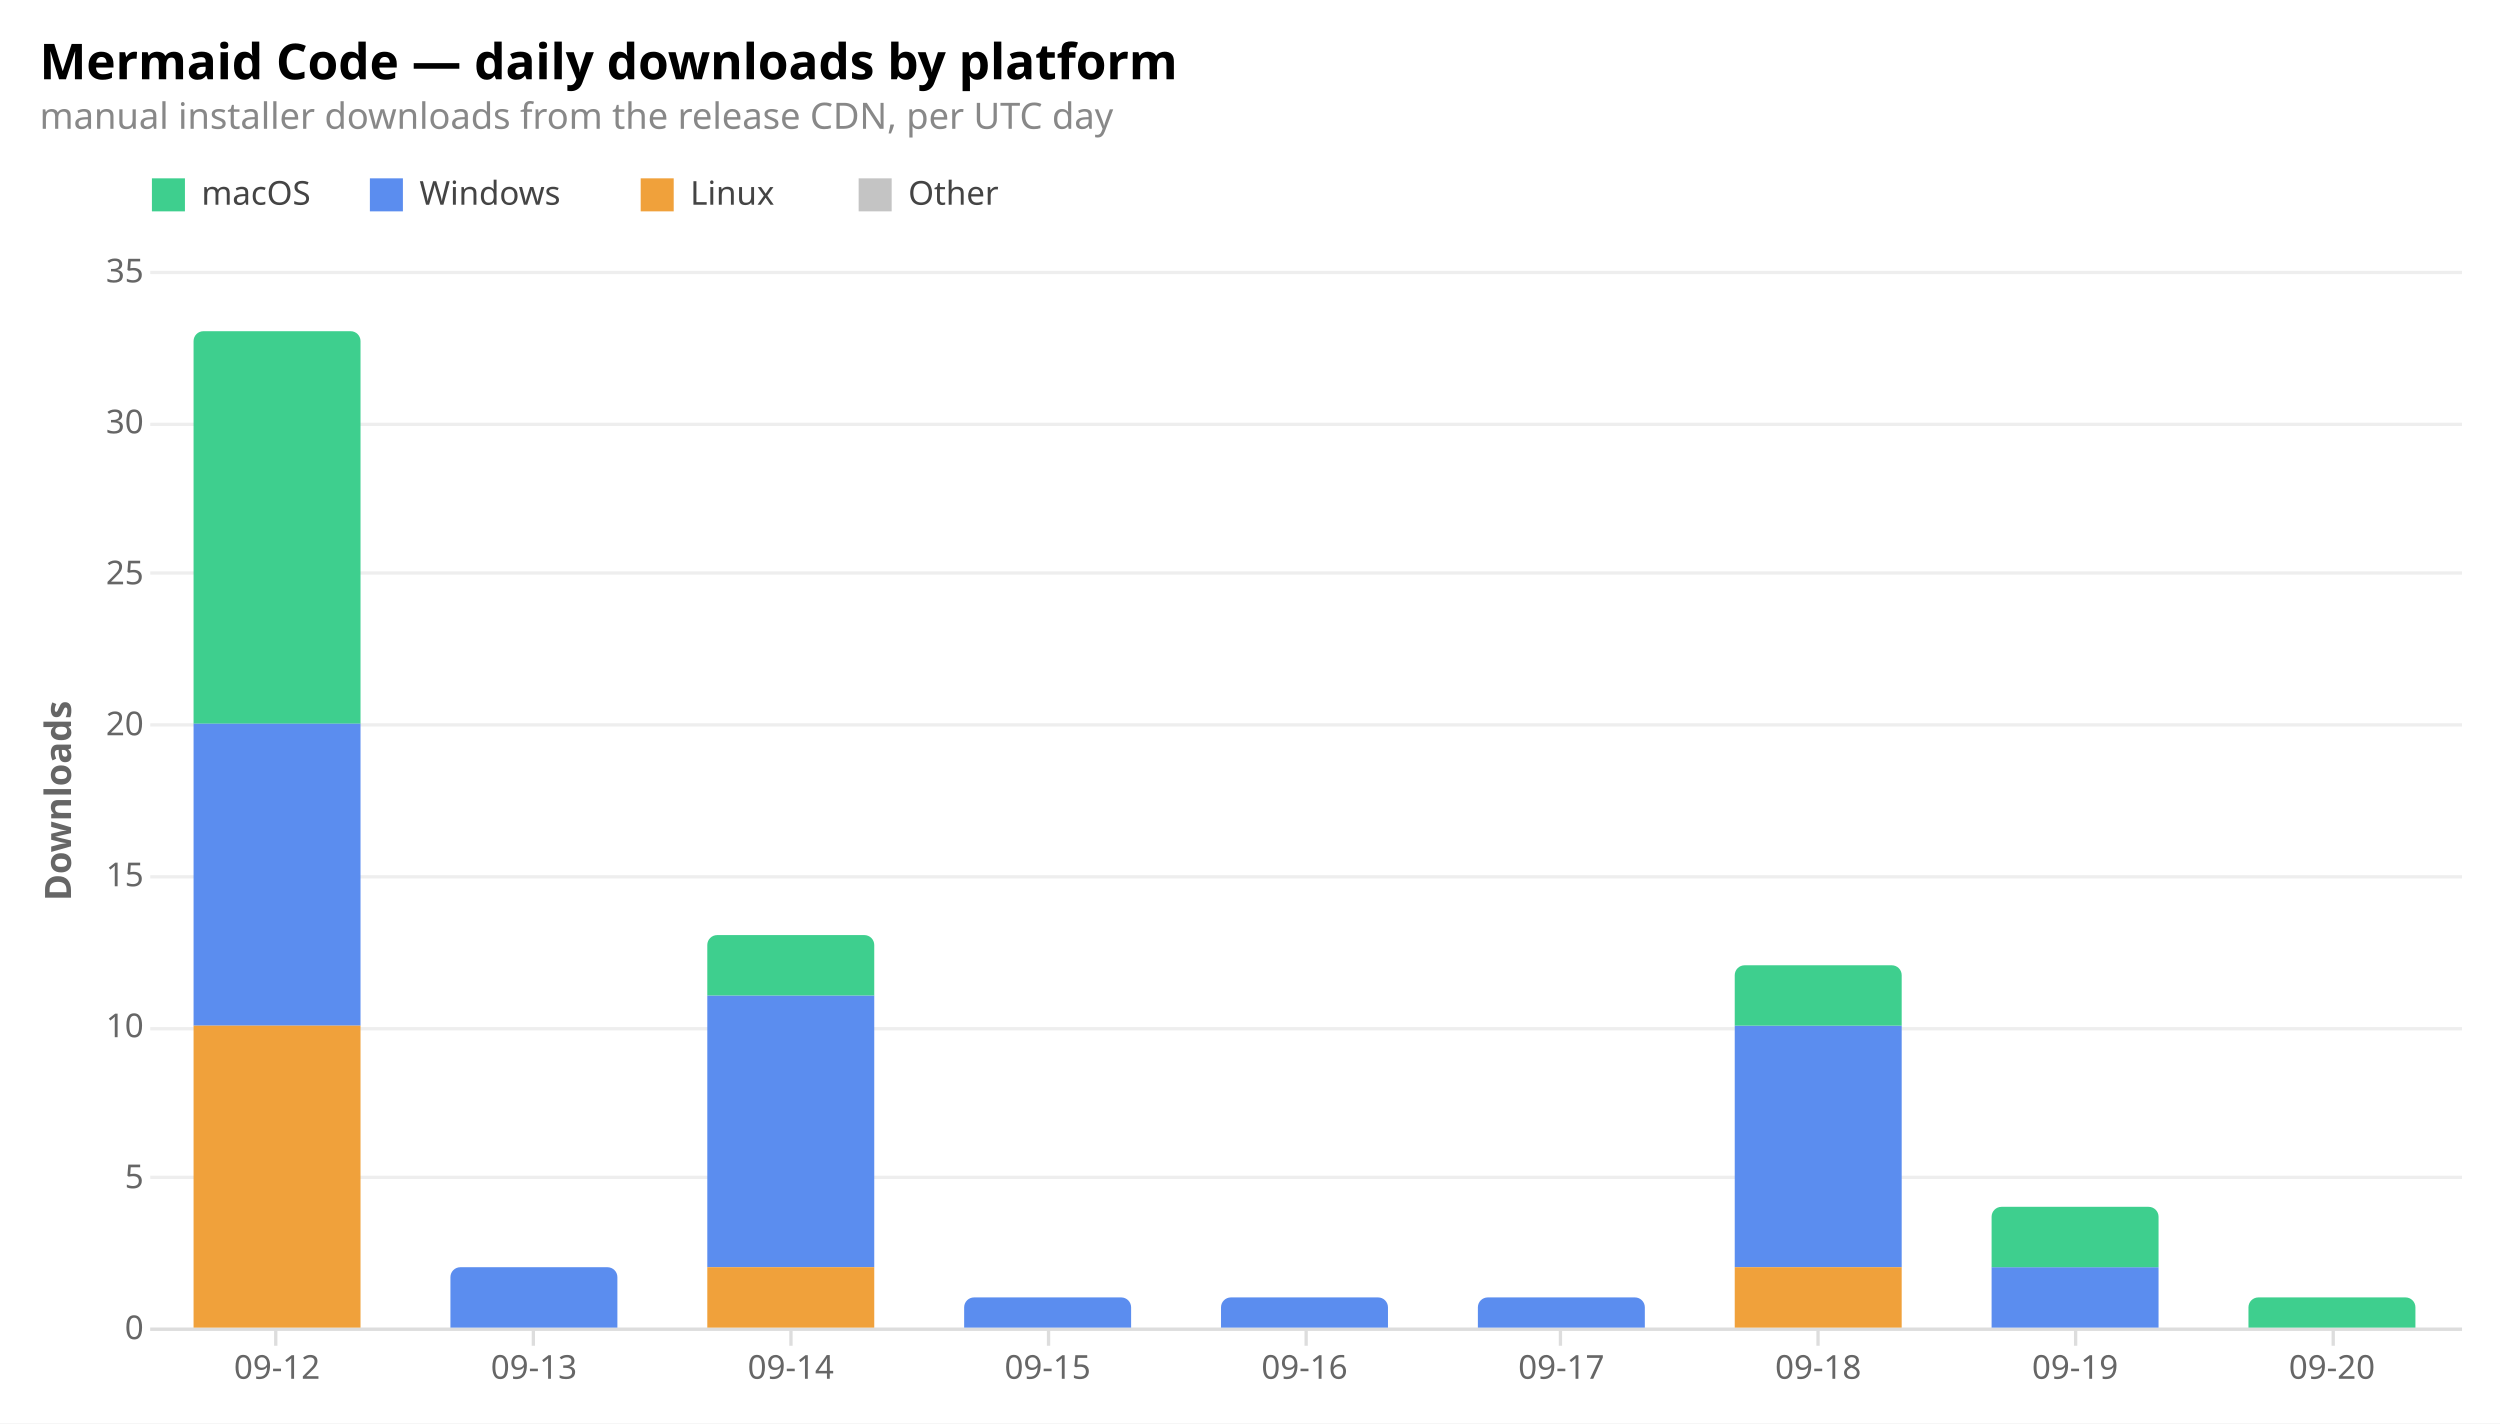
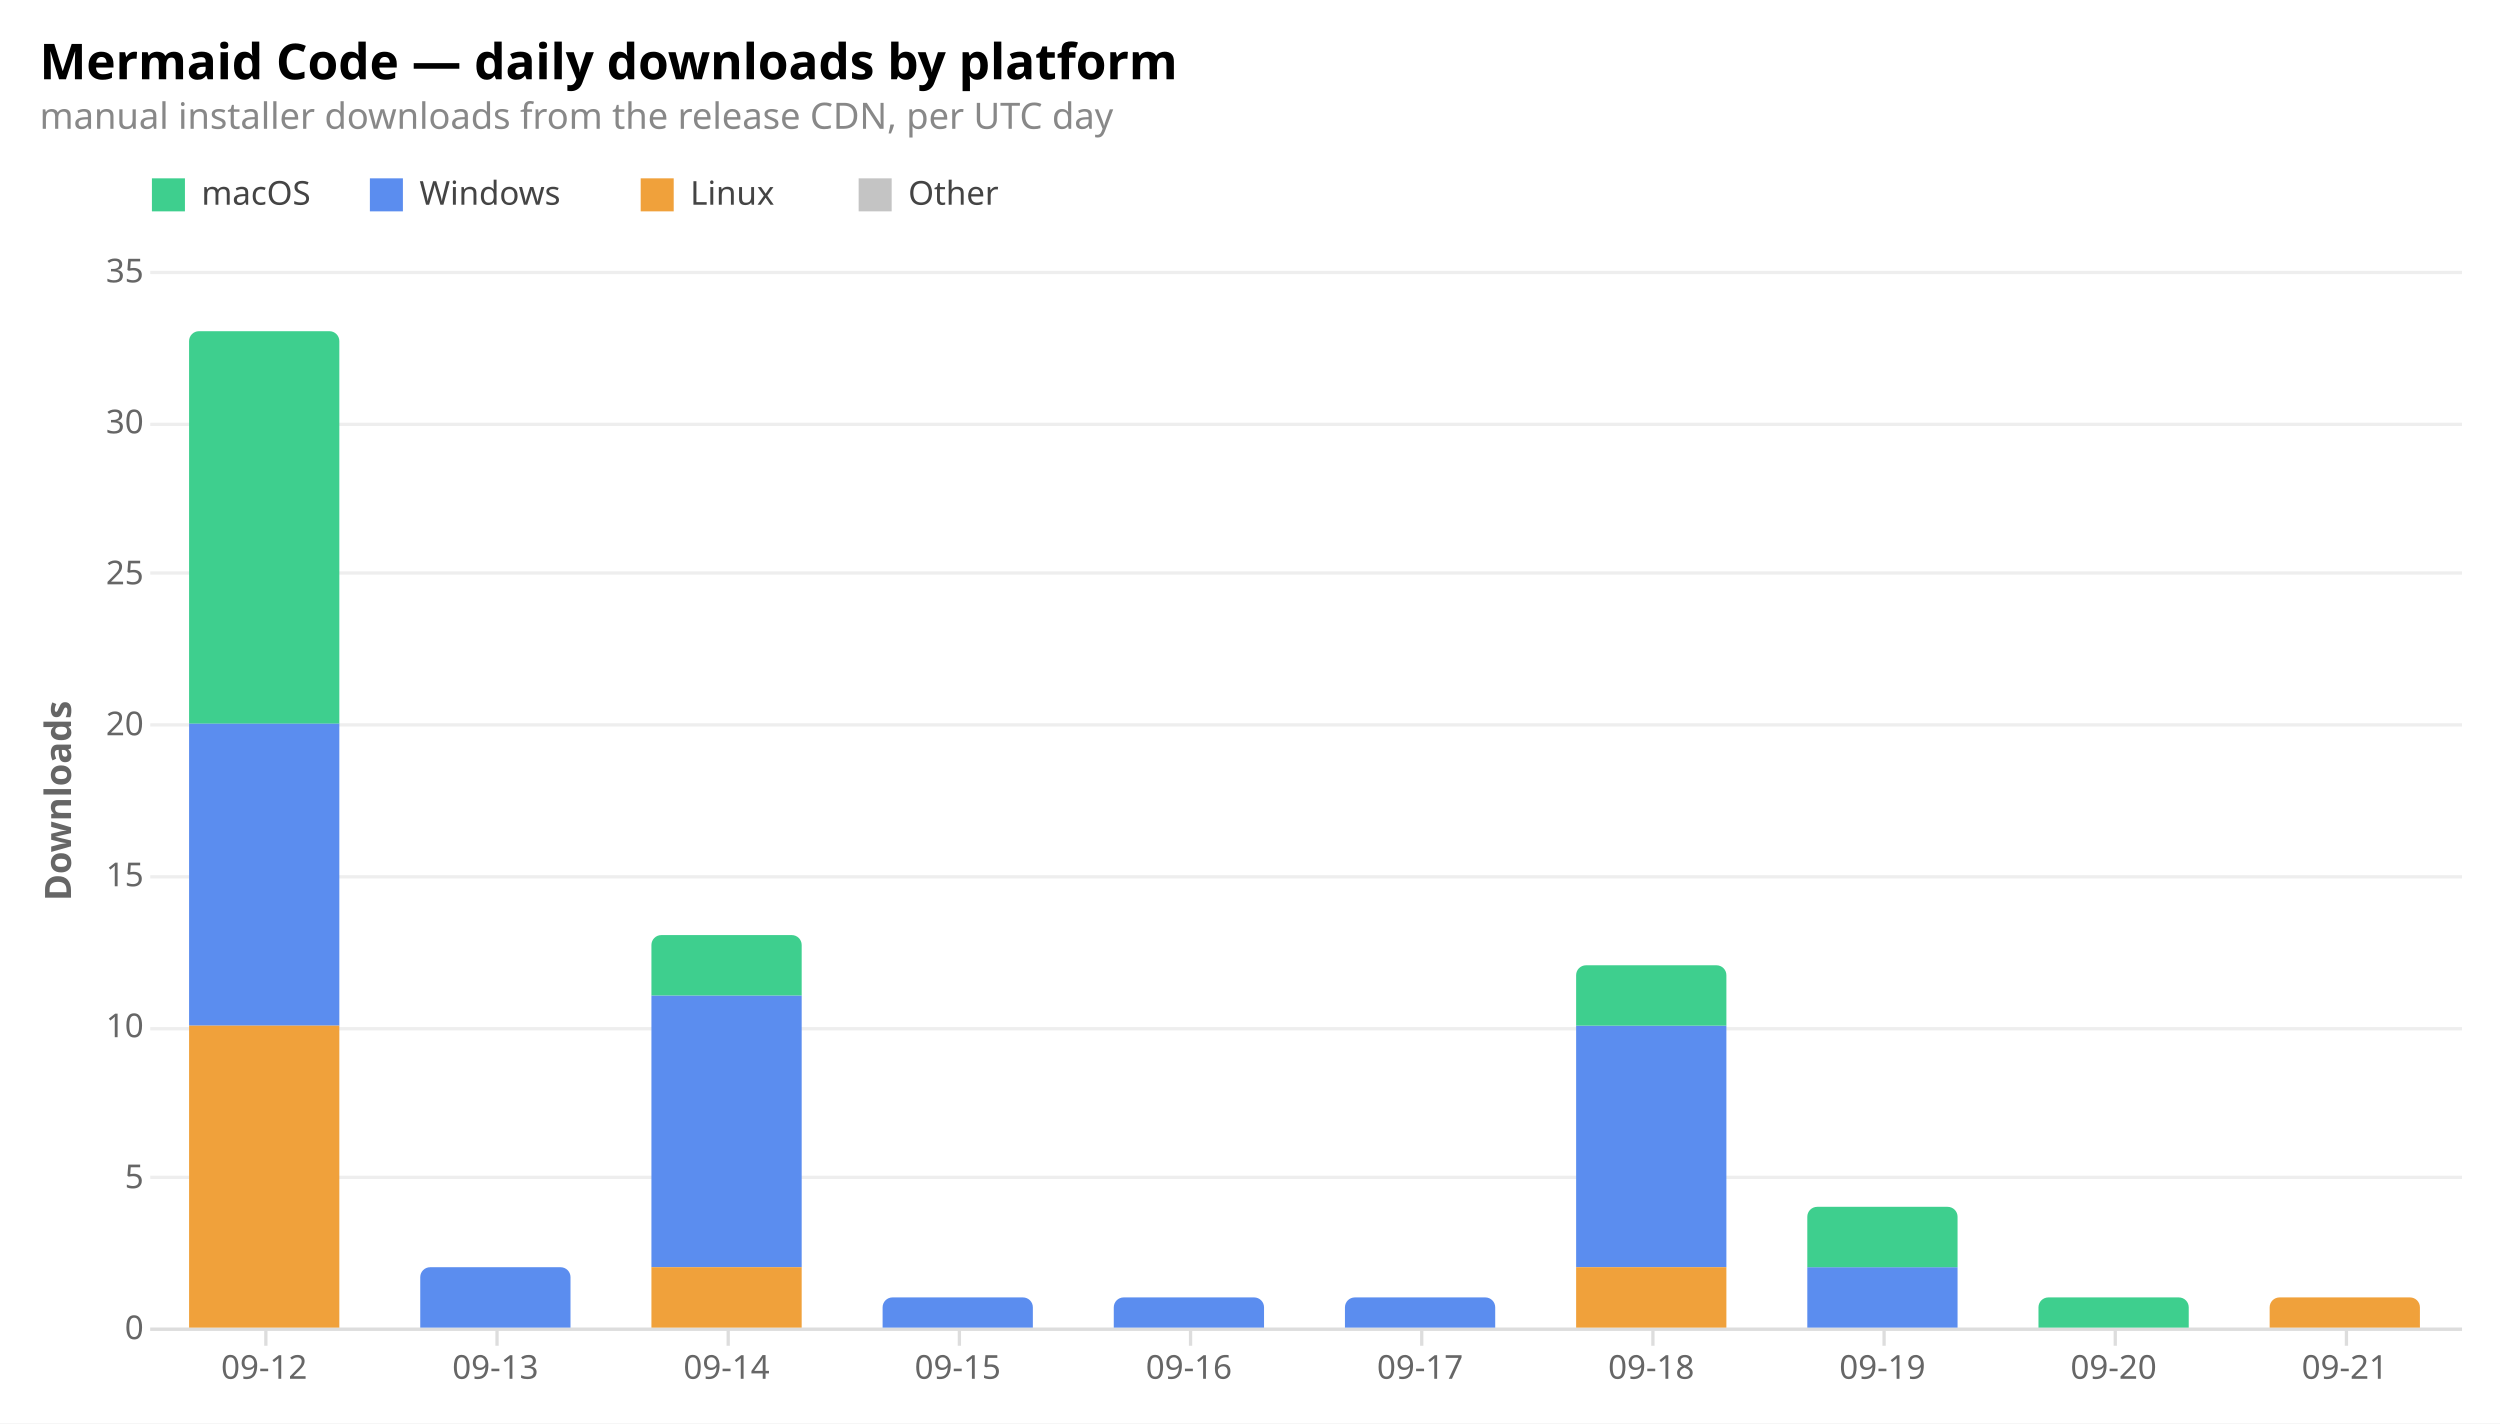
<svg xmlns="http://www.w3.org/2000/svg" version="1.1" class="marks" width="757" height="431" viewBox="0 0 757 431">
  <rect width="757" height="431" fill="white" />
  <g fill="none" stroke-miterlimit="4" transform="translate(45,82)">
    <g class="mark-group role-frame root" role="graphics-object" aria-roledescription="group mark container">
      <g transform="translate(0,0)">
        <path class="background" aria-hidden="true" d="M0,0h700v320h-700Z" />
        <g>
          <g class="mark-group role-axis" aria-hidden="true">
            <g transform="translate(0.5,0.5)">
              <path class="background" aria-hidden="true" d="M0,0h0v0h0Z" pointer-events="none" />
              <g>
                <g class="mark-rule role-axis-grid" pointer-events="none">
                  <line transform="translate(0,320)" x2="700" y2="0" stroke="#eee" stroke-width="1" opacity="1" />
                  <line transform="translate(0,274)" x2="700" y2="0" stroke="#eee" stroke-width="1" opacity="1" />
                  <line transform="translate(0,229)" x2="700" y2="0" stroke="#eee" stroke-width="1" opacity="1" />
                  <line transform="translate(0,183)" x2="700" y2="0" stroke="#eee" stroke-width="1" opacity="1" />
                  <line transform="translate(0,137)" x2="700" y2="0" stroke="#eee" stroke-width="1" opacity="1" />
                  <line transform="translate(0,91)" x2="700" y2="0" stroke="#eee" stroke-width="1" opacity="1" />
                  <line transform="translate(0,46)" x2="700" y2="0" stroke="#eee" stroke-width="1" opacity="1" />
                  <line transform="translate(0,0)" x2="700" y2="0" stroke="#eee" stroke-width="1" opacity="1" />
                </g>
              </g>
              <path class="foreground" aria-hidden="true" d="" pointer-events="none" display="none" />
            </g>
          </g>
-           <g class="mark-group role-axis" role="graphics-symbol" aria-roledescription="axis" aria-label="X-axis for a discrete scale with 9 values: 2026-09-12, 2026-09-13, 2026-09-14, 2026-09-15, 2026-09-16, ending with 2026-09-20">
+           <g class="mark-group role-axis" role="graphics-symbol" aria-roledescription="axis" aria-label="X-axis for a discrete scale with 10 values: 2026-09-12, 2026-09-13, 2026-09-14, 2026-09-15, 2026-09-16, ending with 2026-09-21">
            <g transform="translate(0.5,320.5)">
              <path class="background" aria-hidden="true" d="M0,0h0v0h0Z" pointer-events="none" />
              <g>
                <g class="mark-rule role-axis-tick" pointer-events="none">
-                   <line transform="translate(38,0)" x2="0" y2="5" stroke="#ddd" stroke-width="1" opacity="1" />
-                   <line transform="translate(116,0)" x2="0" y2="5" stroke="#ddd" stroke-width="1" opacity="1" />
-                   <line transform="translate(194,0)" x2="0" y2="5" stroke="#ddd" stroke-width="1" opacity="1" />
-                   <line transform="translate(272,0)" x2="0" y2="5" stroke="#ddd" stroke-width="1" opacity="1" />
-                   <line transform="translate(350,0)" x2="0" y2="5" stroke="#ddd" stroke-width="1" opacity="1" />
-                   <line transform="translate(427,0)" x2="0" y2="5" stroke="#ddd" stroke-width="1" opacity="1" />
-                   <line transform="translate(505,0)" x2="0" y2="5" stroke="#ddd" stroke-width="1" opacity="1" />
-                   <line transform="translate(583,0)" x2="0" y2="5" stroke="#ddd" stroke-width="1" opacity="1" />
-                   <line transform="translate(661,0)" x2="0" y2="5" stroke="#ddd" stroke-width="1" opacity="1" />
+                   <line transform="translate(35,0)" x2="0" y2="5" stroke="#ddd" stroke-width="1" opacity="1" />
+                   <line transform="translate(105,0)" x2="0" y2="5" stroke="#ddd" stroke-width="1" opacity="1" />
+                   <line transform="translate(175,0)" x2="0" y2="5" stroke="#ddd" stroke-width="1" opacity="1" />
+                   <line transform="translate(245,0)" x2="0" y2="5" stroke="#ddd" stroke-width="1" opacity="1" />
+                   <line transform="translate(315,0)" x2="0" y2="5" stroke="#ddd" stroke-width="1" opacity="1" />
+                   <line transform="translate(385,0)" x2="0" y2="5" stroke="#ddd" stroke-width="1" opacity="1" />
+                   <line transform="translate(455,0)" x2="0" y2="5" stroke="#ddd" stroke-width="1" opacity="1" />
+                   <line transform="translate(525,0)" x2="0" y2="5" stroke="#ddd" stroke-width="1" opacity="1" />
+                   <line transform="translate(595,0)" x2="0" y2="5" stroke="#ddd" stroke-width="1" opacity="1" />
+                   <line transform="translate(665,0)" x2="0" y2="5" stroke="#ddd" stroke-width="1" opacity="1" />
                </g>
                <g class="mark-text role-axis-label" pointer-events="none">
-                   <text text-anchor="middle" transform="translate(38.38889,15)" font-family="sans-serif" font-size="10px" fill="#666" opacity="1">09-12</text>
-                   <text text-anchor="middle" transform="translate(116.1667,15)" font-family="sans-serif" font-size="10px" fill="#666" opacity="1">09-13</text>
-                   <text text-anchor="middle" transform="translate(193.9444,15)" font-family="sans-serif" font-size="10px" fill="#666" opacity="1">09-14</text>
-                   <text text-anchor="middle" transform="translate(271.7222,15)" font-family="sans-serif" font-size="10px" fill="#666" opacity="1">09-15</text>
-                   <text text-anchor="middle" transform="translate(349.5,15)" font-family="sans-serif" font-size="10px" fill="#666" opacity="1">09-16</text>
-                   <text text-anchor="middle" transform="translate(427.2778,15)" font-family="sans-serif" font-size="10px" fill="#666" opacity="1">09-17</text>
-                   <text text-anchor="middle" transform="translate(505.0556,15)" font-family="sans-serif" font-size="10px" fill="#666" opacity="1">09-18</text>
-                   <text text-anchor="middle" transform="translate(582.8333,15)" font-family="sans-serif" font-size="10px" fill="#666" opacity="1">09-19</text>
-                   <text text-anchor="middle" transform="translate(660.6111,15)" font-family="sans-serif" font-size="10px" fill="#666" opacity="1">09-20</text>
+                   <text text-anchor="middle" transform="translate(34.5,15)" font-family="sans-serif" font-size="10px" fill="#666" opacity="1">09-12</text>
+                   <text text-anchor="middle" transform="translate(104.5,15)" font-family="sans-serif" font-size="10px" fill="#666" opacity="1">09-13</text>
+                   <text text-anchor="middle" transform="translate(174.5,15)" font-family="sans-serif" font-size="10px" fill="#666" opacity="1">09-14</text>
+                   <text text-anchor="middle" transform="translate(244.5,15)" font-family="sans-serif" font-size="10px" fill="#666" opacity="1">09-15</text>
+                   <text text-anchor="middle" transform="translate(314.5,15)" font-family="sans-serif" font-size="10px" fill="#666" opacity="1">09-16</text>
+                   <text text-anchor="middle" transform="translate(384.5,15)" font-family="sans-serif" font-size="10px" fill="#666" opacity="1">09-17</text>
+                   <text text-anchor="middle" transform="translate(454.5,15)" font-family="sans-serif" font-size="10px" fill="#666" opacity="1">09-18</text>
+                   <text text-anchor="middle" transform="translate(524.5,15)" font-family="sans-serif" font-size="10px" fill="#666" opacity="1">09-19</text>
+                   <text text-anchor="middle" transform="translate(594.5,15)" font-family="sans-serif" font-size="10px" fill="#666" opacity="1">09-20</text>
+                   <text text-anchor="middle" transform="translate(664.5,15)" font-family="sans-serif" font-size="10px" fill="#666" opacity="1">09-21</text>
                </g>
                <g class="mark-rule role-axis-domain" pointer-events="none">
                  <line transform="translate(0,0)" x2="700" y2="0" stroke="#ddd" stroke-width="1" opacity="1" />
                </g>
              </g>
              <path class="foreground" aria-hidden="true" d="" pointer-events="none" display="none" />
            </g>
          </g>
          <g class="mark-group role-axis" role="graphics-symbol" aria-roledescription="axis" aria-label="Y-axis titled 'Downloads' for a linear scale with values from 0 to 35">
            <g transform="translate(0.5,0.5)">
              <path class="background" aria-hidden="true" d="M0,0h0v0h0Z" pointer-events="none" />
              <g>
                <g class="mark-text role-axis-label" pointer-events="none">
                  <text text-anchor="end" transform="translate(-2,323)" font-family="sans-serif" font-size="10px" fill="#666" opacity="1">0</text>
                  <text text-anchor="end" transform="translate(-2,277.2857)" font-family="sans-serif" font-size="10px" fill="#666" opacity="1">5</text>
                  <text text-anchor="end" transform="translate(-2,231.5714)" font-family="sans-serif" font-size="10px" fill="#666" opacity="1">10</text>
                  <text text-anchor="end" transform="translate(-2,185.8571)" font-family="sans-serif" font-size="10px" fill="#666" opacity="1">15</text>
                  <text text-anchor="end" transform="translate(-2,140.1429)" font-family="sans-serif" font-size="10px" fill="#666" opacity="1">20</text>
                  <text text-anchor="end" transform="translate(-2,94.42857)" font-family="sans-serif" font-size="10px" fill="#666" opacity="1">25</text>
                  <text text-anchor="end" transform="translate(-2,48.71429)" font-family="sans-serif" font-size="10px" fill="#666" opacity="1">30</text>
                  <text text-anchor="end" transform="translate(-2,3)" font-family="sans-serif" font-size="10px" fill="#666" opacity="1">35</text>
                </g>
                <g class="mark-text role-axis-title" pointer-events="none">
                  <text text-anchor="middle" transform="translate(-22,160) rotate(-90) translate(0,-2)" font-family="sans-serif" font-size="11px" font-weight="bold" fill="#666" opacity="1">Downloads</text>
                </g>
              </g>
              <path class="foreground" aria-hidden="true" d="" pointer-events="none" display="none" />
            </g>
          </g>
          <g class="mark-group role-scope" role="graphics-object" aria-roledescription="group mark container">
-             <g transform="translate(13.61111,18.28571)">
-               <path class="background" aria-hidden="true" d="M3,0L47.556,0C49.211,0,50.556,1.344,50.556,3L50.556,301.714C50.556,301.714,50.556,301.714,50.556,301.714L0,301.714C0,301.714,0,301.714,0,301.714L0,3C0,1.344,1.344,0,3,0Z" />
+             <g transform="translate(12.25,18.28571)">
+               <path class="background" aria-hidden="true" d="M3,0L42.5,0C44.156,0,45.5,1.344,45.5,3L45.5,301.714C45.5,301.714,45.5,301.714,45.5,301.714L0,301.714C0,301.714,0,301.714,0,301.714L0,3C0,1.344,1.344,0,3,0Z" />
              <g clip-path="url(#clip1)">
                <g class="mark-group role-scope" role="graphics-object" aria-roledescription="group mark container">
                  <g transform="translate(0,-18.28571)">
-                     <path class="background" aria-hidden="true" d="M0,0h50.556v0h-50.556Z" />
-                     <g>
-                       <g class="mark-rect role-mark marks" role="graphics-object" aria-roledescription="rect mark container">
-                         <path aria-label="date: 2026-09-12; Downloads: 13; platform: macOS" role="graphics-symbol" aria-roledescription="bar" d="M0,18.286h50.556v118.857h-50.556Z" fill="#3ecf8e" />
-                         <path aria-label="date: 2026-09-12; Downloads: 10; platform: Windows" role="graphics-symbol" aria-roledescription="bar" d="M0,137.143h50.556v91.429h-50.556Z" fill="#5b8def" />
-                         <path aria-label="date: 2026-09-12; Downloads: 10; platform: Linux" role="graphics-symbol" aria-roledescription="bar" d="M0,228.571h50.556v91.429h-50.556Z" fill="#f0a13b" />
-                       </g>
-                     </g>
-                     <path class="foreground" aria-hidden="true" d="" display="none" />
-                   </g>
-                 </g>
-               </g>
-               <path class="foreground" aria-hidden="true" d="" display="none" />
-             </g>
-             <g transform="translate(91.38889,301.7143)">
-               <path class="background" aria-hidden="true" d="M3,0L47.556,0C49.211,0,50.556,1.344,50.556,3L50.556,18.286C50.556,18.286,50.556,18.286,50.556,18.286L0,18.286C0,18.286,0,18.286,0,18.286L0,3C0,1.344,1.344,0,3,0Z" />
+                     <path class="background" aria-hidden="true" d="M0,0h45.5v0h-45.5Z" />
+                     <g>
+                       <g class="mark-rect role-mark marks" role="graphics-object" aria-roledescription="rect mark container">
+                         <path aria-label="date: 2026-09-12; Downloads: 13; platform: macOS" role="graphics-symbol" aria-roledescription="bar" d="M0,18.286h45.5v118.857h-45.5Z" fill="#3ecf8e" />
+                         <path aria-label="date: 2026-09-12; Downloads: 10; platform: Windows" role="graphics-symbol" aria-roledescription="bar" d="M0,137.143h45.5v91.429h-45.5Z" fill="#5b8def" />
+                         <path aria-label="date: 2026-09-12; Downloads: 10; platform: Linux" role="graphics-symbol" aria-roledescription="bar" d="M0,228.571h45.5v91.429h-45.5Z" fill="#f0a13b" />
+                       </g>
+                     </g>
+                     <path class="foreground" aria-hidden="true" d="" display="none" />
+                   </g>
+                 </g>
+               </g>
+               <path class="foreground" aria-hidden="true" d="" display="none" />
+             </g>
+             <g transform="translate(82.25,301.7143)">
+               <path class="background" aria-hidden="true" d="M3,0L42.5,0C44.156,0,45.5,1.344,45.5,3L45.5,18.286C45.5,18.286,45.5,18.286,45.5,18.286L0,18.286C0,18.286,0,18.286,0,18.286L0,3C0,1.344,1.344,0,3,0Z" />
              <g clip-path="url(#clip2)">
                <g class="mark-group role-scope" role="graphics-object" aria-roledescription="group mark container">
                  <g transform="translate(0,-301.7143)">
-                     <path class="background" aria-hidden="true" d="M0,0h50.556v0h-50.556Z" />
-                     <g>
-                       <g class="mark-rect role-mark marks" role="graphics-object" aria-roledescription="rect mark container">
-                         <path aria-label="date: 2026-09-13; Downloads: 2; platform: Windows" role="graphics-symbol" aria-roledescription="bar" d="M0,301.714h50.556v18.286h-50.556Z" fill="#5b8def" />
-                       </g>
-                     </g>
-                     <path class="foreground" aria-hidden="true" d="" display="none" />
-                   </g>
-                 </g>
-               </g>
-               <path class="foreground" aria-hidden="true" d="" display="none" />
-             </g>
-             <g transform="translate(169.1667,201.1429)">
-               <path class="background" aria-hidden="true" d="M3,0L47.556,0C49.211,0,50.556,1.344,50.556,3L50.556,118.857C50.556,118.857,50.556,118.857,50.556,118.857L0,118.857C0,118.857,0,118.857,0,118.857L0,3C0,1.344,1.344,0,3,0Z" />
+                     <path class="background" aria-hidden="true" d="M0,0h45.5v0h-45.5Z" />
+                     <g>
+                       <g class="mark-rect role-mark marks" role="graphics-object" aria-roledescription="rect mark container">
+                         <path aria-label="date: 2026-09-13; Downloads: 2; platform: Windows" role="graphics-symbol" aria-roledescription="bar" d="M0,301.714h45.5v18.286h-45.5Z" fill="#5b8def" />
+                       </g>
+                     </g>
+                     <path class="foreground" aria-hidden="true" d="" display="none" />
+                   </g>
+                 </g>
+               </g>
+               <path class="foreground" aria-hidden="true" d="" display="none" />
+             </g>
+             <g transform="translate(152.25,201.1429)">
+               <path class="background" aria-hidden="true" d="M3,0L42.5,0C44.156,0,45.5,1.344,45.5,3L45.5,118.857C45.5,118.857,45.5,118.857,45.5,118.857L0,118.857C0,118.857,0,118.857,0,118.857L0,3C0,1.344,1.344,0,3,0Z" />
              <g clip-path="url(#clip3)">
                <g class="mark-group role-scope" role="graphics-object" aria-roledescription="group mark container">
                  <g transform="translate(0,-201.1429)">
-                     <path class="background" aria-hidden="true" d="M0,0h50.556v0h-50.556Z" />
-                     <g>
-                       <g class="mark-rect role-mark marks" role="graphics-object" aria-roledescription="rect mark container">
-                         <path aria-label="date: 2026-09-14; Downloads: 9; platform: Windows" role="graphics-symbol" aria-roledescription="bar" d="M0,219.429h50.556v82.286h-50.556Z" fill="#5b8def" />
-                         <path aria-label="date: 2026-09-14; Downloads: 2; platform: Linux" role="graphics-symbol" aria-roledescription="bar" d="M0,301.714h50.556v18.286h-50.556Z" fill="#f0a13b" />
-                         <path aria-label="date: 2026-09-14; Downloads: 2; platform: macOS" role="graphics-symbol" aria-roledescription="bar" d="M0,201.143h50.556v18.286h-50.556Z" fill="#3ecf8e" />
-                       </g>
-                     </g>
-                     <path class="foreground" aria-hidden="true" d="" display="none" />
-                   </g>
-                 </g>
-               </g>
-               <path class="foreground" aria-hidden="true" d="" display="none" />
-             </g>
-             <g transform="translate(246.9444,310.8571)">
-               <path class="background" aria-hidden="true" d="M3,0L47.556,0C49.211,0,50.556,1.344,50.556,3L50.556,9.143C50.556,9.143,50.556,9.143,50.556,9.143L0,9.143C0,9.143,0,9.143,0,9.143L0,3C0,1.344,1.344,0,3,0Z" />
+                     <path class="background" aria-hidden="true" d="M0,0h45.5v0h-45.5Z" />
+                     <g>
+                       <g class="mark-rect role-mark marks" role="graphics-object" aria-roledescription="rect mark container">
+                         <path aria-label="date: 2026-09-14; Downloads: 9; platform: Windows" role="graphics-symbol" aria-roledescription="bar" d="M0,219.429h45.5v82.286h-45.5Z" fill="#5b8def" />
+                         <path aria-label="date: 2026-09-14; Downloads: 2; platform: Linux" role="graphics-symbol" aria-roledescription="bar" d="M0,301.714h45.5v18.286h-45.5Z" fill="#f0a13b" />
+                         <path aria-label="date: 2026-09-14; Downloads: 2; platform: macOS" role="graphics-symbol" aria-roledescription="bar" d="M0,201.143h45.5v18.286h-45.5Z" fill="#3ecf8e" />
+                       </g>
+                     </g>
+                     <path class="foreground" aria-hidden="true" d="" display="none" />
+                   </g>
+                 </g>
+               </g>
+               <path class="foreground" aria-hidden="true" d="" display="none" />
+             </g>
+             <g transform="translate(222.25,310.8571)">
+               <path class="background" aria-hidden="true" d="M3,0L42.5,0C44.156,0,45.5,1.344,45.5,3L45.5,9.143C45.5,9.143,45.5,9.143,45.5,9.143L0,9.143C0,9.143,0,9.143,0,9.143L0,3C0,1.344,1.344,0,3,0Z" />
              <g clip-path="url(#clip4)">
                <g class="mark-group role-scope" role="graphics-object" aria-roledescription="group mark container">
                  <g transform="translate(0,-310.8571)">
-                     <path class="background" aria-hidden="true" d="M0,0h50.556v0h-50.556Z" />
-                     <g>
-                       <g class="mark-rect role-mark marks" role="graphics-object" aria-roledescription="rect mark container">
-                         <path aria-label="date: 2026-09-15; Downloads: 1; platform: Windows" role="graphics-symbol" aria-roledescription="bar" d="M0,310.857h50.556v9.143h-50.556Z" fill="#5b8def" />
-                       </g>
-                     </g>
-                     <path class="foreground" aria-hidden="true" d="" display="none" />
-                   </g>
-                 </g>
-               </g>
-               <path class="foreground" aria-hidden="true" d="" display="none" />
-             </g>
-             <g transform="translate(324.7222,310.8571)">
-               <path class="background" aria-hidden="true" d="M3,0L47.556,0C49.211,0,50.556,1.344,50.556,3L50.556,9.143C50.556,9.143,50.556,9.143,50.556,9.143L0,9.143C0,9.143,0,9.143,0,9.143L0,3C0,1.344,1.344,0,3,0Z" />
+                     <path class="background" aria-hidden="true" d="M0,0h45.5v0h-45.5Z" />
+                     <g>
+                       <g class="mark-rect role-mark marks" role="graphics-object" aria-roledescription="rect mark container">
+                         <path aria-label="date: 2026-09-15; Downloads: 1; platform: Windows" role="graphics-symbol" aria-roledescription="bar" d="M0,310.857h45.5v9.143h-45.5Z" fill="#5b8def" />
+                       </g>
+                     </g>
+                     <path class="foreground" aria-hidden="true" d="" display="none" />
+                   </g>
+                 </g>
+               </g>
+               <path class="foreground" aria-hidden="true" d="" display="none" />
+             </g>
+             <g transform="translate(292.25,310.8571)">
+               <path class="background" aria-hidden="true" d="M3,0L42.5,0C44.156,0,45.5,1.344,45.5,3L45.5,9.143C45.5,9.143,45.5,9.143,45.5,9.143L0,9.143C0,9.143,0,9.143,0,9.143L0,3C0,1.344,1.344,0,3,0Z" />
              <g clip-path="url(#clip5)">
                <g class="mark-group role-scope" role="graphics-object" aria-roledescription="group mark container">
                  <g transform="translate(0,-310.8571)">
-                     <path class="background" aria-hidden="true" d="M0,0h50.556v0h-50.556Z" />
-                     <g>
-                       <g class="mark-rect role-mark marks" role="graphics-object" aria-roledescription="rect mark container">
-                         <path aria-label="date: 2026-09-16; Downloads: 1; platform: Windows" role="graphics-symbol" aria-roledescription="bar" d="M0,310.857h50.556v9.143h-50.556Z" fill="#5b8def" />
-                       </g>
-                     </g>
-                     <path class="foreground" aria-hidden="true" d="" display="none" />
-                   </g>
-                 </g>
-               </g>
-               <path class="foreground" aria-hidden="true" d="" display="none" />
-             </g>
-             <g transform="translate(402.5,310.8571)">
-               <path class="background" aria-hidden="true" d="M3,0L47.556,0C49.211,0,50.556,1.344,50.556,3L50.556,9.143C50.556,9.143,50.556,9.143,50.556,9.143L0,9.143C0,9.143,0,9.143,0,9.143L0,3C0,1.344,1.344,0,3,0Z" />
+                     <path class="background" aria-hidden="true" d="M0,0h45.5v0h-45.5Z" />
+                     <g>
+                       <g class="mark-rect role-mark marks" role="graphics-object" aria-roledescription="rect mark container">
+                         <path aria-label="date: 2026-09-16; Downloads: 1; platform: Windows" role="graphics-symbol" aria-roledescription="bar" d="M0,310.857h45.5v9.143h-45.5Z" fill="#5b8def" />
+                       </g>
+                     </g>
+                     <path class="foreground" aria-hidden="true" d="" display="none" />
+                   </g>
+                 </g>
+               </g>
+               <path class="foreground" aria-hidden="true" d="" display="none" />
+             </g>
+             <g transform="translate(362.25,310.8571)">
+               <path class="background" aria-hidden="true" d="M3,0L42.5,0C44.156,0,45.5,1.344,45.5,3L45.5,9.143C45.5,9.143,45.5,9.143,45.5,9.143L0,9.143C0,9.143,0,9.143,0,9.143L0,3C0,1.344,1.344,0,3,0Z" />
              <g clip-path="url(#clip6)">
                <g class="mark-group role-scope" role="graphics-object" aria-roledescription="group mark container">
                  <g transform="translate(0,-310.8571)">
-                     <path class="background" aria-hidden="true" d="M0,0h50.556v0h-50.556Z" />
-                     <g>
-                       <g class="mark-rect role-mark marks" role="graphics-object" aria-roledescription="rect mark container">
-                         <path aria-label="date: 2026-09-17; Downloads: 1; platform: Windows" role="graphics-symbol" aria-roledescription="bar" d="M0,310.857h50.556v9.143h-50.556Z" fill="#5b8def" />
-                       </g>
-                     </g>
-                     <path class="foreground" aria-hidden="true" d="" display="none" />
-                   </g>
-                 </g>
-               </g>
-               <path class="foreground" aria-hidden="true" d="" display="none" />
-             </g>
-             <g transform="translate(480.2778,210.2857)">
-               <path class="background" aria-hidden="true" d="M3,0L47.556,0C49.211,0,50.556,1.344,50.556,3L50.556,109.714C50.556,109.714,50.556,109.714,50.556,109.714L0,109.714C0,109.714,0,109.714,0,109.714L0,3C0,1.344,1.344,0,3,0Z" />
+                     <path class="background" aria-hidden="true" d="M0,0h45.5v0h-45.5Z" />
+                     <g>
+                       <g class="mark-rect role-mark marks" role="graphics-object" aria-roledescription="rect mark container">
+                         <path aria-label="date: 2026-09-17; Downloads: 1; platform: Windows" role="graphics-symbol" aria-roledescription="bar" d="M0,310.857h45.5v9.143h-45.5Z" fill="#5b8def" />
+                       </g>
+                     </g>
+                     <path class="foreground" aria-hidden="true" d="" display="none" />
+                   </g>
+                 </g>
+               </g>
+               <path class="foreground" aria-hidden="true" d="" display="none" />
+             </g>
+             <g transform="translate(432.25,210.2857)">
+               <path class="background" aria-hidden="true" d="M3,0L42.5,0C44.156,0,45.5,1.344,45.5,3L45.5,109.714C45.5,109.714,45.5,109.714,45.5,109.714L0,109.714C0,109.714,0,109.714,0,109.714L0,3C0,1.344,1.344,0,3,0Z" />
              <g clip-path="url(#clip7)">
                <g class="mark-group role-scope" role="graphics-object" aria-roledescription="group mark container">
                  <g transform="translate(0,-210.2857)">
-                     <path class="background" aria-hidden="true" d="M0,0h50.556v0h-50.556Z" />
-                     <g>
-                       <g class="mark-rect role-mark marks" role="graphics-object" aria-roledescription="rect mark container">
-                         <path aria-label="date: 2026-09-18; Downloads: 8; platform: Windows" role="graphics-symbol" aria-roledescription="bar" d="M0,228.571h50.556v73.143h-50.556Z" fill="#5b8def" />
-                         <path aria-label="date: 2026-09-18; Downloads: 2; platform: Linux" role="graphics-symbol" aria-roledescription="bar" d="M0,301.714h50.556v18.286h-50.556Z" fill="#f0a13b" />
-                         <path aria-label="date: 2026-09-18; Downloads: 2; platform: macOS" role="graphics-symbol" aria-roledescription="bar" d="M0,210.286h50.556v18.286h-50.556Z" fill="#3ecf8e" />
-                       </g>
-                     </g>
-                     <path class="foreground" aria-hidden="true" d="" display="none" />
-                   </g>
-                 </g>
-               </g>
-               <path class="foreground" aria-hidden="true" d="" display="none" />
-             </g>
-             <g transform="translate(558.0556,283.4286)">
-               <path class="background" aria-hidden="true" d="M3,0L47.556,0C49.211,0,50.556,1.344,50.556,3L50.556,36.571C50.556,36.571,50.556,36.571,50.556,36.571L0,36.571C0,36.571,0,36.571,0,36.571L0,3C0,1.344,1.344,0,3,0Z" />
+                     <path class="background" aria-hidden="true" d="M0,0h45.5v0h-45.5Z" />
+                     <g>
+                       <g class="mark-rect role-mark marks" role="graphics-object" aria-roledescription="rect mark container">
+                         <path aria-label="date: 2026-09-18; Downloads: 8; platform: Windows" role="graphics-symbol" aria-roledescription="bar" d="M0,228.571h45.5v73.143h-45.5Z" fill="#5b8def" />
+                         <path aria-label="date: 2026-09-18; Downloads: 2; platform: Linux" role="graphics-symbol" aria-roledescription="bar" d="M0,301.714h45.5v18.286h-45.5Z" fill="#f0a13b" />
+                         <path aria-label="date: 2026-09-18; Downloads: 2; platform: macOS" role="graphics-symbol" aria-roledescription="bar" d="M0,210.286h45.5v18.286h-45.5Z" fill="#3ecf8e" />
+                       </g>
+                     </g>
+                     <path class="foreground" aria-hidden="true" d="" display="none" />
+                   </g>
+                 </g>
+               </g>
+               <path class="foreground" aria-hidden="true" d="" display="none" />
+             </g>
+             <g transform="translate(502.25,283.4286)">
+               <path class="background" aria-hidden="true" d="M3,0L42.5,0C44.156,0,45.5,1.344,45.5,3L45.5,36.571C45.5,36.571,45.5,36.571,45.5,36.571L0,36.571C0,36.571,0,36.571,0,36.571L0,3C0,1.344,1.344,0,3,0Z" />
              <g clip-path="url(#clip8)">
                <g class="mark-group role-scope" role="graphics-object" aria-roledescription="group mark container">
                  <g transform="translate(0,-283.4286)">
-                     <path class="background" aria-hidden="true" d="M0,0h50.556v0h-50.556Z" />
-                     <g>
-                       <g class="mark-rect role-mark marks" role="graphics-object" aria-roledescription="rect mark container">
-                         <path aria-label="date: 2026-09-19; Downloads: 2; platform: Windows" role="graphics-symbol" aria-roledescription="bar" d="M0,301.714h50.556v18.286h-50.556Z" fill="#5b8def" />
-                         <path aria-label="date: 2026-09-19; Downloads: 2; platform: macOS" role="graphics-symbol" aria-roledescription="bar" d="M0,283.429h50.556v18.286h-50.556Z" fill="#3ecf8e" />
-                       </g>
-                     </g>
-                     <path class="foreground" aria-hidden="true" d="" display="none" />
-                   </g>
-                 </g>
-               </g>
-               <path class="foreground" aria-hidden="true" d="" display="none" />
-             </g>
-             <g transform="translate(635.8333,310.8571)">
-               <path class="background" aria-hidden="true" d="M3,0L47.556,0C49.211,0,50.556,1.344,50.556,3L50.556,9.143C50.556,9.143,50.556,9.143,50.556,9.143L0,9.143C0,9.143,0,9.143,0,9.143L0,3C0,1.344,1.344,0,3,0Z" />
+                     <path class="background" aria-hidden="true" d="M0,0h45.5v0h-45.5Z" />
+                     <g>
+                       <g class="mark-rect role-mark marks" role="graphics-object" aria-roledescription="rect mark container">
+                         <path aria-label="date: 2026-09-19; Downloads: 2; platform: Windows" role="graphics-symbol" aria-roledescription="bar" d="M0,301.714h45.5v18.286h-45.5Z" fill="#5b8def" />
+                         <path aria-label="date: 2026-09-19; Downloads: 2; platform: macOS" role="graphics-symbol" aria-roledescription="bar" d="M0,283.429h45.5v18.286h-45.5Z" fill="#3ecf8e" />
+                       </g>
+                     </g>
+                     <path class="foreground" aria-hidden="true" d="" display="none" />
+                   </g>
+                 </g>
+               </g>
+               <path class="foreground" aria-hidden="true" d="" display="none" />
+             </g>
+             <g transform="translate(572.25,310.8571)">
+               <path class="background" aria-hidden="true" d="M3,0L42.5,0C44.156,0,45.5,1.344,45.5,3L45.5,9.143C45.5,9.143,45.5,9.143,45.5,9.143L0,9.143C0,9.143,0,9.143,0,9.143L0,3C0,1.344,1.344,0,3,0Z" />
              <g clip-path="url(#clip9)">
                <g class="mark-group role-scope" role="graphics-object" aria-roledescription="group mark container">
                  <g transform="translate(0,-310.8571)">
-                     <path class="background" aria-hidden="true" d="M0,0h50.556v0h-50.556Z" />
-                     <g>
-                       <g class="mark-rect role-mark marks" role="graphics-object" aria-roledescription="rect mark container">
-                         <path aria-label="date: 2026-09-20; Downloads: 1; platform: macOS" role="graphics-symbol" aria-roledescription="bar" d="M0,310.857h50.556v9.143h-50.556Z" fill="#3ecf8e" />
+                     <path class="background" aria-hidden="true" d="M0,0h45.5v0h-45.5Z" />
+                     <g>
+                       <g class="mark-rect role-mark marks" role="graphics-object" aria-roledescription="rect mark container">
+                         <path aria-label="date: 2026-09-20; Downloads: 1; platform: macOS" role="graphics-symbol" aria-roledescription="bar" d="M0,310.857h45.5v9.143h-45.5Z" fill="#3ecf8e" />
+                       </g>
+                     </g>
+                     <path class="foreground" aria-hidden="true" d="" display="none" />
+                   </g>
+                 </g>
+               </g>
+               <path class="foreground" aria-hidden="true" d="" display="none" />
+             </g>
+             <g transform="translate(642.25,310.8571)">
+               <path class="background" aria-hidden="true" d="M3,0L42.5,0C44.156,0,45.5,1.344,45.5,3L45.5,9.143C45.5,9.143,45.5,9.143,45.5,9.143L0,9.143C0,9.143,0,9.143,0,9.143L0,3C0,1.344,1.344,0,3,0Z" />
+               <g clip-path="url(#clip10)">
+                 <g class="mark-group role-scope" role="graphics-object" aria-roledescription="group mark container">
+                   <g transform="translate(0,-310.8571)">
+                     <path class="background" aria-hidden="true" d="M0,0h45.5v0h-45.5Z" />
+                     <g>
+                       <g class="mark-rect role-mark marks" role="graphics-object" aria-roledescription="rect mark container">
+                         <path aria-label="date: 2026-09-21; Downloads: 1; platform: Linux" role="graphics-symbol" aria-roledescription="bar" d="M0,310.857h45.5v9.143h-45.5Z" fill="#f0a13b" />
                      </g>
                    </g>
                    <path class="foreground" aria-hidden="true" d="" display="none" />
                  </g>
                </g>
              </g>
              <path class="foreground" aria-hidden="true" d="" display="none" />
            </g>
          </g>
          <g class="mark-group role-legend" role="graphics-symbol" aria-roledescription="legend" aria-label="Symbol legend for fill color with 4 values: macOS, Windows, Linux, Other">
            <g transform="translate(0,-29)">
              <path class="background" aria-hidden="true" d="M0,0h270v11h-270Z" pointer-events="none" />
              <g>
                <g class="mark-group role-legend-entry">
                  <g transform="translate(0,0)">
                    <path class="background" aria-hidden="true" d="M0,0h0v0h0Z" pointer-events="none" />
                    <g>
                      <g class="mark-group role-scope" role="graphics-object" aria-roledescription="group mark container">
                        <g transform="translate(0,0)">
                          <path class="background" aria-hidden="true" d="M0,0h56v11h-56Z" pointer-events="none" opacity="1" />
                          <g>
                            <g class="mark-symbol role-legend-symbol" pointer-events="none">
                              <path transform="translate(6,6)" d="M-5,-5h10v10h-10Z" fill="#3ecf8e" stroke-width="1.5" opacity="1" />
                            </g>
                            <g class="mark-text role-legend-label" pointer-events="none">
                              <text text-anchor="start" transform="translate(16,9)" font-family="sans-serif" font-size="10px" fill="#444" opacity="1">macOS</text>
                            </g>
                          </g>
                          <path class="foreground" aria-hidden="true" d="" pointer-events="none" display="none" />
                        </g>
                        <g transform="translate(66,0)">
                          <path class="background" aria-hidden="true" d="M0,0h72v11h-72Z" pointer-events="none" opacity="1" />
                          <g>
                            <g class="mark-symbol role-legend-symbol" pointer-events="none">
                              <path transform="translate(6,6)" d="M-5,-5h10v10h-10Z" fill="#5b8def" stroke-width="1.5" opacity="1" />
                            </g>
                            <g class="mark-text role-legend-label" pointer-events="none">
                              <text text-anchor="start" transform="translate(16,9)" font-family="sans-serif" font-size="10px" fill="#444" opacity="1">Windows</text>
                            </g>
                          </g>
                          <path class="foreground" aria-hidden="true" d="" pointer-events="none" display="none" />
                        </g>
                        <g transform="translate(148,0)">
                          <path class="background" aria-hidden="true" d="M0,0h56v11h-56Z" pointer-events="none" opacity="1" />
                          <g>
                            <g class="mark-symbol role-legend-symbol" pointer-events="none">
                              <path transform="translate(6,6)" d="M-5,-5h10v10h-10Z" fill="#f0a13b" stroke-width="1.5" opacity="1" />
                            </g>
                            <g class="mark-text role-legend-label" pointer-events="none">
                              <text text-anchor="start" transform="translate(16,9)" font-family="sans-serif" font-size="10px" fill="#444" opacity="1">Linux</text>
                            </g>
                          </g>
                          <path class="foreground" aria-hidden="true" d="" pointer-events="none" display="none" />
                        </g>
                        <g transform="translate(214,0)">
                          <path class="background" aria-hidden="true" d="M0,0h56v11h-56Z" pointer-events="none" opacity="1" />
                          <g>
                            <g class="mark-symbol role-legend-symbol" pointer-events="none">
                              <path transform="translate(6,6)" d="M-5,-5h10v10h-10Z" fill="#c4c4c4" stroke-width="1.5" opacity="1" />
                            </g>
                            <g class="mark-text role-legend-label" pointer-events="none">
                              <text text-anchor="start" transform="translate(16,9)" font-family="sans-serif" font-size="10px" fill="#444" opacity="1">Other</text>
                            </g>
                          </g>
                          <path class="foreground" aria-hidden="true" d="" pointer-events="none" display="none" />
                        </g>
                      </g>
                    </g>
                    <path class="foreground" aria-hidden="true" d="" pointer-events="none" display="none" />
                  </g>
                </g>
              </g>
              <path class="foreground" aria-hidden="true" d="" pointer-events="none" display="none" />
            </g>
          </g>
          <g class="mark-group role-title">
            <g transform="translate(-33,-70)">
              <path class="background" aria-hidden="true" d="M0,0h0v0h0Z" pointer-events="none" />
              <g>
                <g class="mark-text role-title-text" role="graphics-symbol" aria-roledescription="title" aria-label="Title text 'Mermaid Code — daily downloads by platform'" pointer-events="none">
                  <text text-anchor="start" transform="translate(0,12)" font-family="sans-serif" font-size="15px" font-weight="600" fill="#000" opacity="1">Mermaid Code — daily downloads by platform</text>
                </g>
                <g class="mark-text role-title-subtitle" role="graphics-symbol" aria-roledescription="subtitle" aria-label="Subtitle text 'manual installer downloads from the release CDN, per UTC day'" pointer-events="none">
                  <text text-anchor="start" transform="translate(0,27)" font-family="sans-serif" font-size="11px" fill="#888" opacity="1">manual installer downloads from the release CDN, per UTC day</text>
                </g>
              </g>
              <path class="foreground" aria-hidden="true" d="" pointer-events="none" display="none" />
            </g>
          </g>
        </g>
        <path class="foreground" aria-hidden="true" d="" display="none" />
      </g>
    </g>
  </g>
  <defs>
    <clipPath id="clip1">
-       <path d="M3,0L47.556,0C49.211,0,50.556,1.344,50.556,3L50.556,301.714C50.556,301.714,50.556,301.714,50.556,301.714L0,301.714C0,301.714,0,301.714,0,301.714L0,3C0,1.344,1.344,0,3,0Z" />
+       <path d="M3,0L42.5,0C44.156,0,45.5,1.344,45.5,3L45.5,301.714C45.5,301.714,45.5,301.714,45.5,301.714L0,301.714C0,301.714,0,301.714,0,301.714L0,3C0,1.344,1.344,0,3,0Z" />
    </clipPath>
    <clipPath id="clip2">
-       <path d="M3,0L47.556,0C49.211,0,50.556,1.344,50.556,3L50.556,18.286C50.556,18.286,50.556,18.286,50.556,18.286L0,18.286C0,18.286,0,18.286,0,18.286L0,3C0,1.344,1.344,0,3,0Z" />
+       <path d="M3,0L42.5,0C44.156,0,45.5,1.344,45.5,3L45.5,18.286C45.5,18.286,45.5,18.286,45.5,18.286L0,18.286C0,18.286,0,18.286,0,18.286L0,3C0,1.344,1.344,0,3,0Z" />
    </clipPath>
    <clipPath id="clip3">
-       <path d="M3,0L47.556,0C49.211,0,50.556,1.344,50.556,3L50.556,118.857C50.556,118.857,50.556,118.857,50.556,118.857L0,118.857C0,118.857,0,118.857,0,118.857L0,3C0,1.344,1.344,0,3,0Z" />
+       <path d="M3,0L42.5,0C44.156,0,45.5,1.344,45.5,3L45.5,118.857C45.5,118.857,45.5,118.857,45.5,118.857L0,118.857C0,118.857,0,118.857,0,118.857L0,3C0,1.344,1.344,0,3,0Z" />
    </clipPath>
    <clipPath id="clip4">
-       <path d="M3,0L47.556,0C49.211,0,50.556,1.344,50.556,3L50.556,9.143C50.556,9.143,50.556,9.143,50.556,9.143L0,9.143C0,9.143,0,9.143,0,9.143L0,3C0,1.344,1.344,0,3,0Z" />
+       <path d="M3,0L42.5,0C44.156,0,45.5,1.344,45.5,3L45.5,9.143C45.5,9.143,45.5,9.143,45.5,9.143L0,9.143C0,9.143,0,9.143,0,9.143L0,3C0,1.344,1.344,0,3,0Z" />
    </clipPath>
    <clipPath id="clip5">
-       <path d="M3,0L47.556,0C49.211,0,50.556,1.344,50.556,3L50.556,9.143C50.556,9.143,50.556,9.143,50.556,9.143L0,9.143C0,9.143,0,9.143,0,9.143L0,3C0,1.344,1.344,0,3,0Z" />
+       <path d="M3,0L42.5,0C44.156,0,45.5,1.344,45.5,3L45.5,9.143C45.5,9.143,45.5,9.143,45.5,9.143L0,9.143C0,9.143,0,9.143,0,9.143L0,3C0,1.344,1.344,0,3,0Z" />
    </clipPath>
    <clipPath id="clip6">
-       <path d="M3,0L47.556,0C49.211,0,50.556,1.344,50.556,3L50.556,9.143C50.556,9.143,50.556,9.143,50.556,9.143L0,9.143C0,9.143,0,9.143,0,9.143L0,3C0,1.344,1.344,0,3,0Z" />
+       <path d="M3,0L42.5,0C44.156,0,45.5,1.344,45.5,3L45.5,9.143C45.5,9.143,45.5,9.143,45.5,9.143L0,9.143C0,9.143,0,9.143,0,9.143L0,3C0,1.344,1.344,0,3,0Z" />
    </clipPath>
    <clipPath id="clip7">
-       <path d="M3,0L47.556,0C49.211,0,50.556,1.344,50.556,3L50.556,109.714C50.556,109.714,50.556,109.714,50.556,109.714L0,109.714C0,109.714,0,109.714,0,109.714L0,3C0,1.344,1.344,0,3,0Z" />
+       <path d="M3,0L42.5,0C44.156,0,45.5,1.344,45.5,3L45.5,109.714C45.5,109.714,45.5,109.714,45.5,109.714L0,109.714C0,109.714,0,109.714,0,109.714L0,3C0,1.344,1.344,0,3,0Z" />
    </clipPath>
    <clipPath id="clip8">
-       <path d="M3,0L47.556,0C49.211,0,50.556,1.344,50.556,3L50.556,36.571C50.556,36.571,50.556,36.571,50.556,36.571L0,36.571C0,36.571,0,36.571,0,36.571L0,3C0,1.344,1.344,0,3,0Z" />
+       <path d="M3,0L42.5,0C44.156,0,45.5,1.344,45.5,3L45.5,36.571C45.5,36.571,45.5,36.571,45.5,36.571L0,36.571C0,36.571,0,36.571,0,36.571L0,3C0,1.344,1.344,0,3,0Z" />
    </clipPath>
    <clipPath id="clip9">
-       <path d="M3,0L47.556,0C49.211,0,50.556,1.344,50.556,3L50.556,9.143C50.556,9.143,50.556,9.143,50.556,9.143L0,9.143C0,9.143,0,9.143,0,9.143L0,3C0,1.344,1.344,0,3,0Z" />
+       <path d="M3,0L42.5,0C44.156,0,45.5,1.344,45.5,3L45.5,9.143C45.5,9.143,45.5,9.143,45.5,9.143L0,9.143C0,9.143,0,9.143,0,9.143L0,3C0,1.344,1.344,0,3,0Z" />
+     </clipPath>
+     <clipPath id="clip10">
+       <path d="M3,0L42.5,0C44.156,0,45.5,1.344,45.5,3L45.5,9.143C45.5,9.143,45.5,9.143,45.5,9.143L0,9.143C0,9.143,0,9.143,0,9.143L0,3C0,1.344,1.344,0,3,0Z" />
    </clipPath>
  </defs>
</svg>
